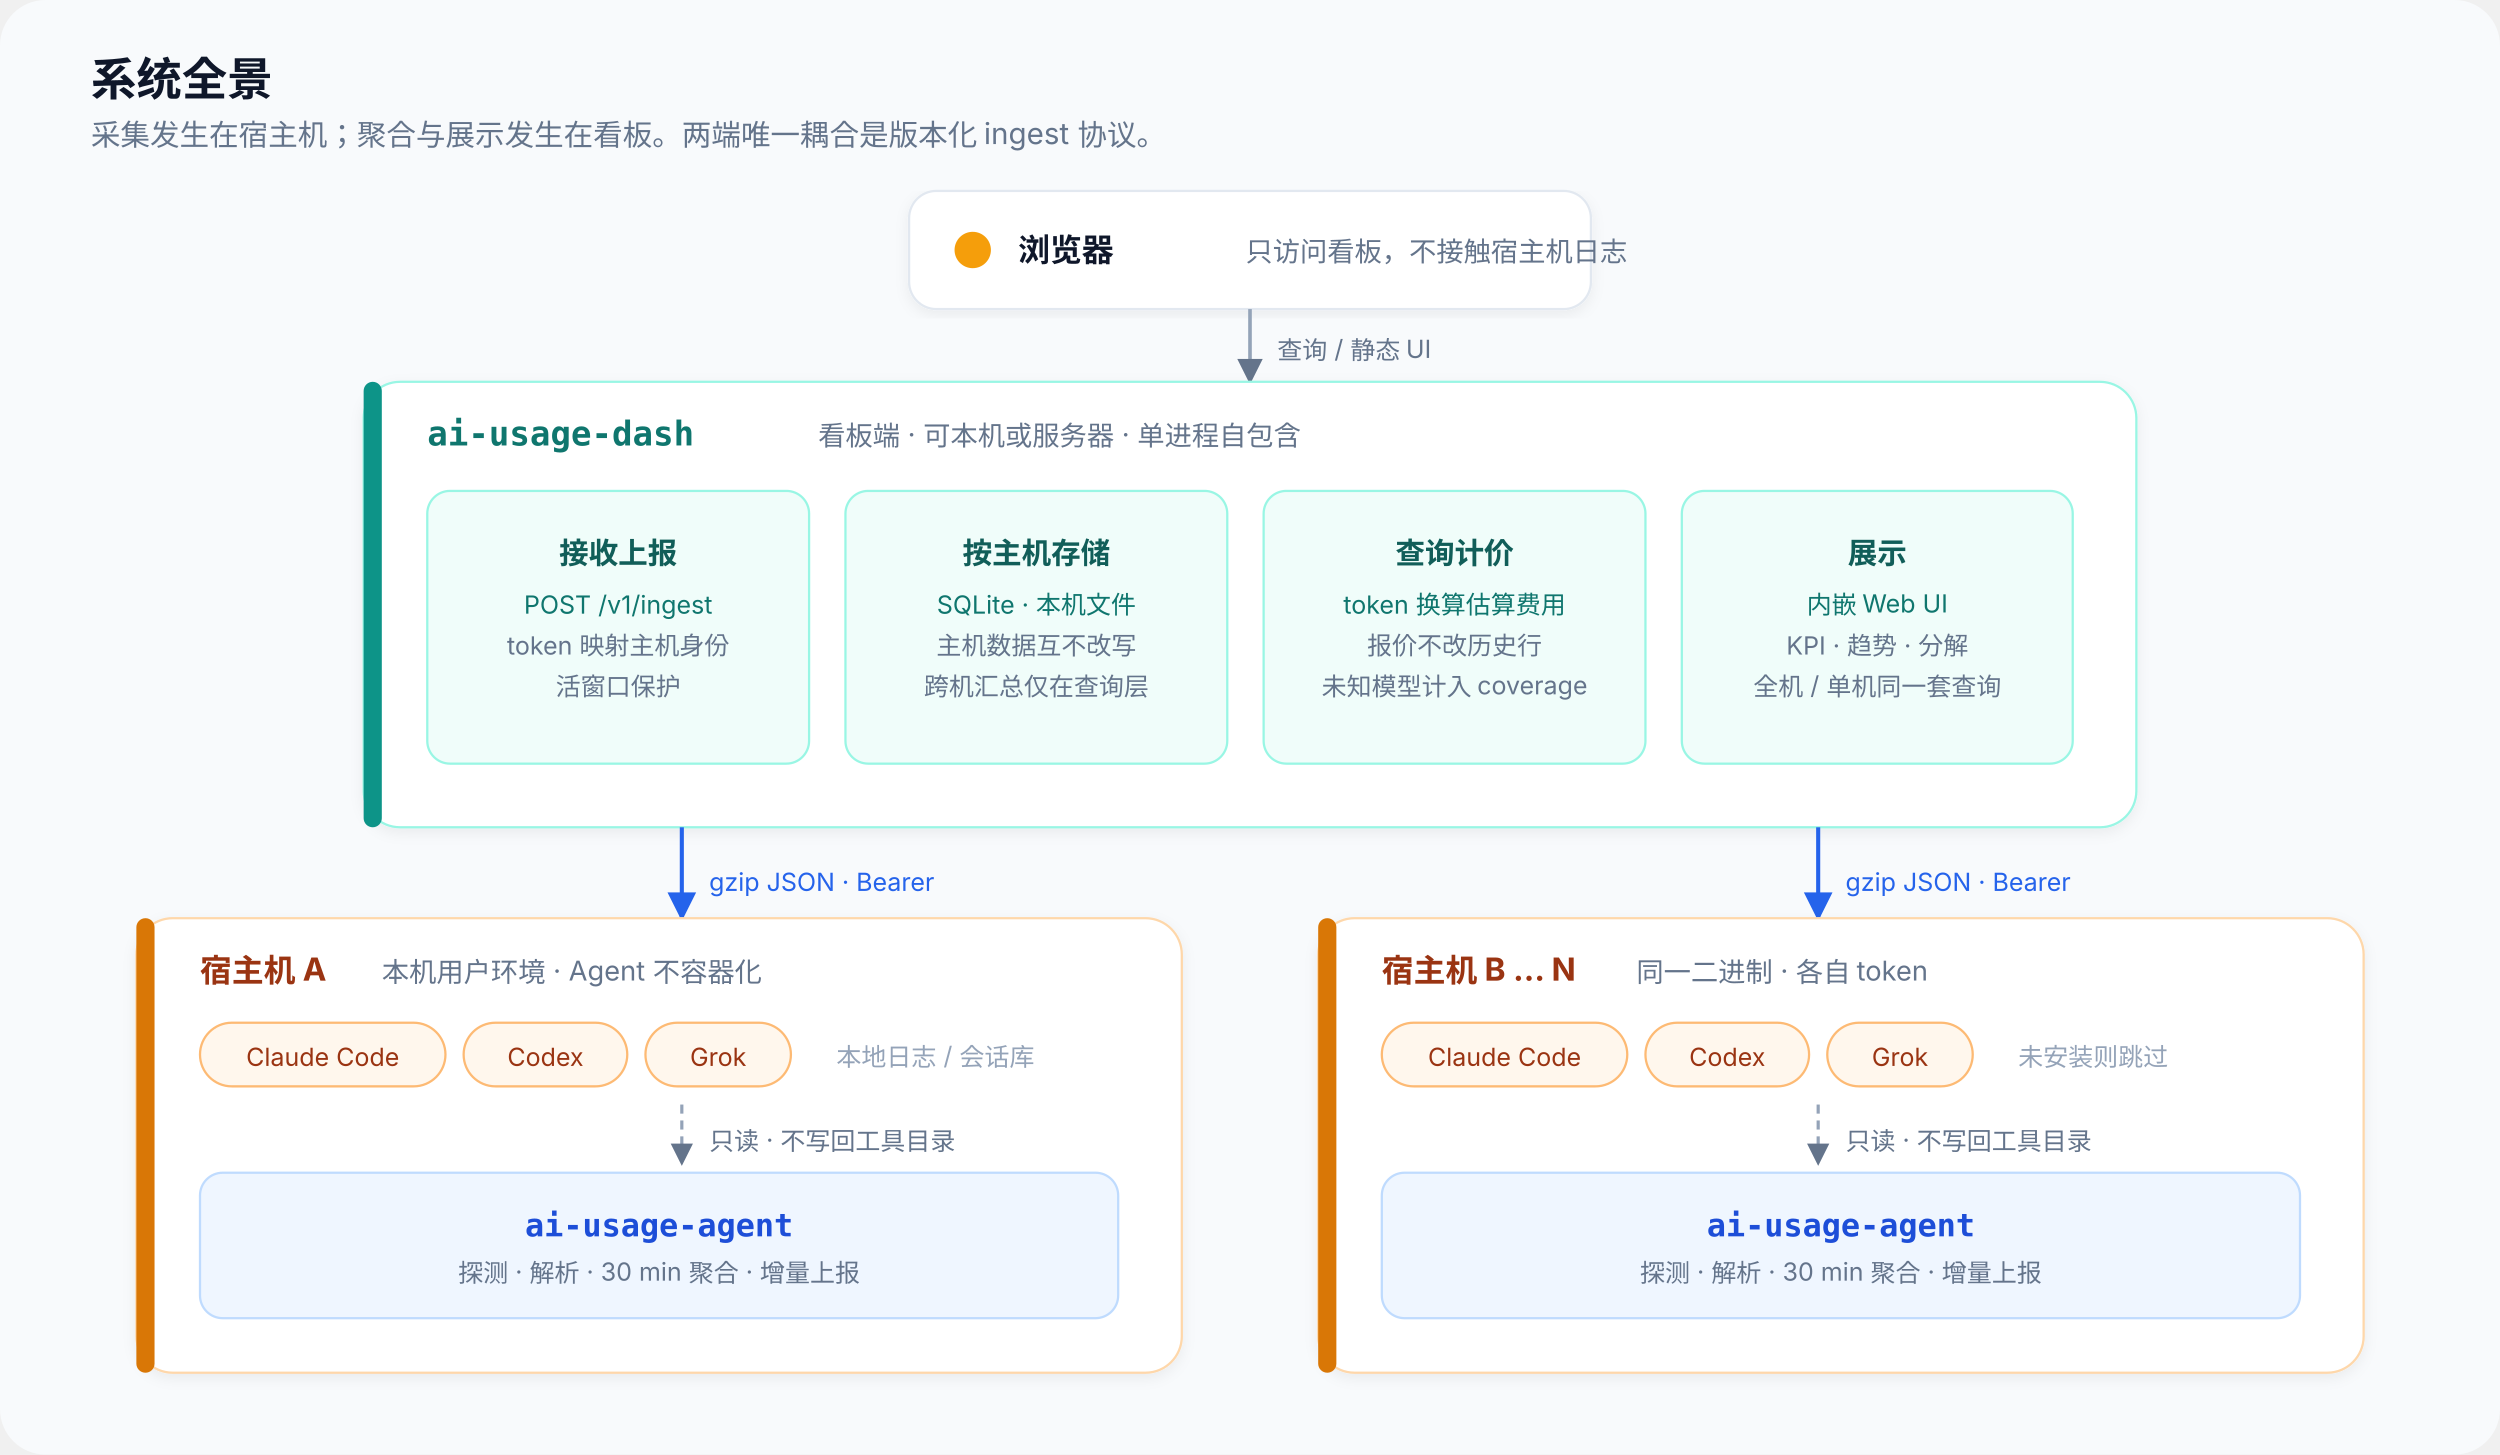
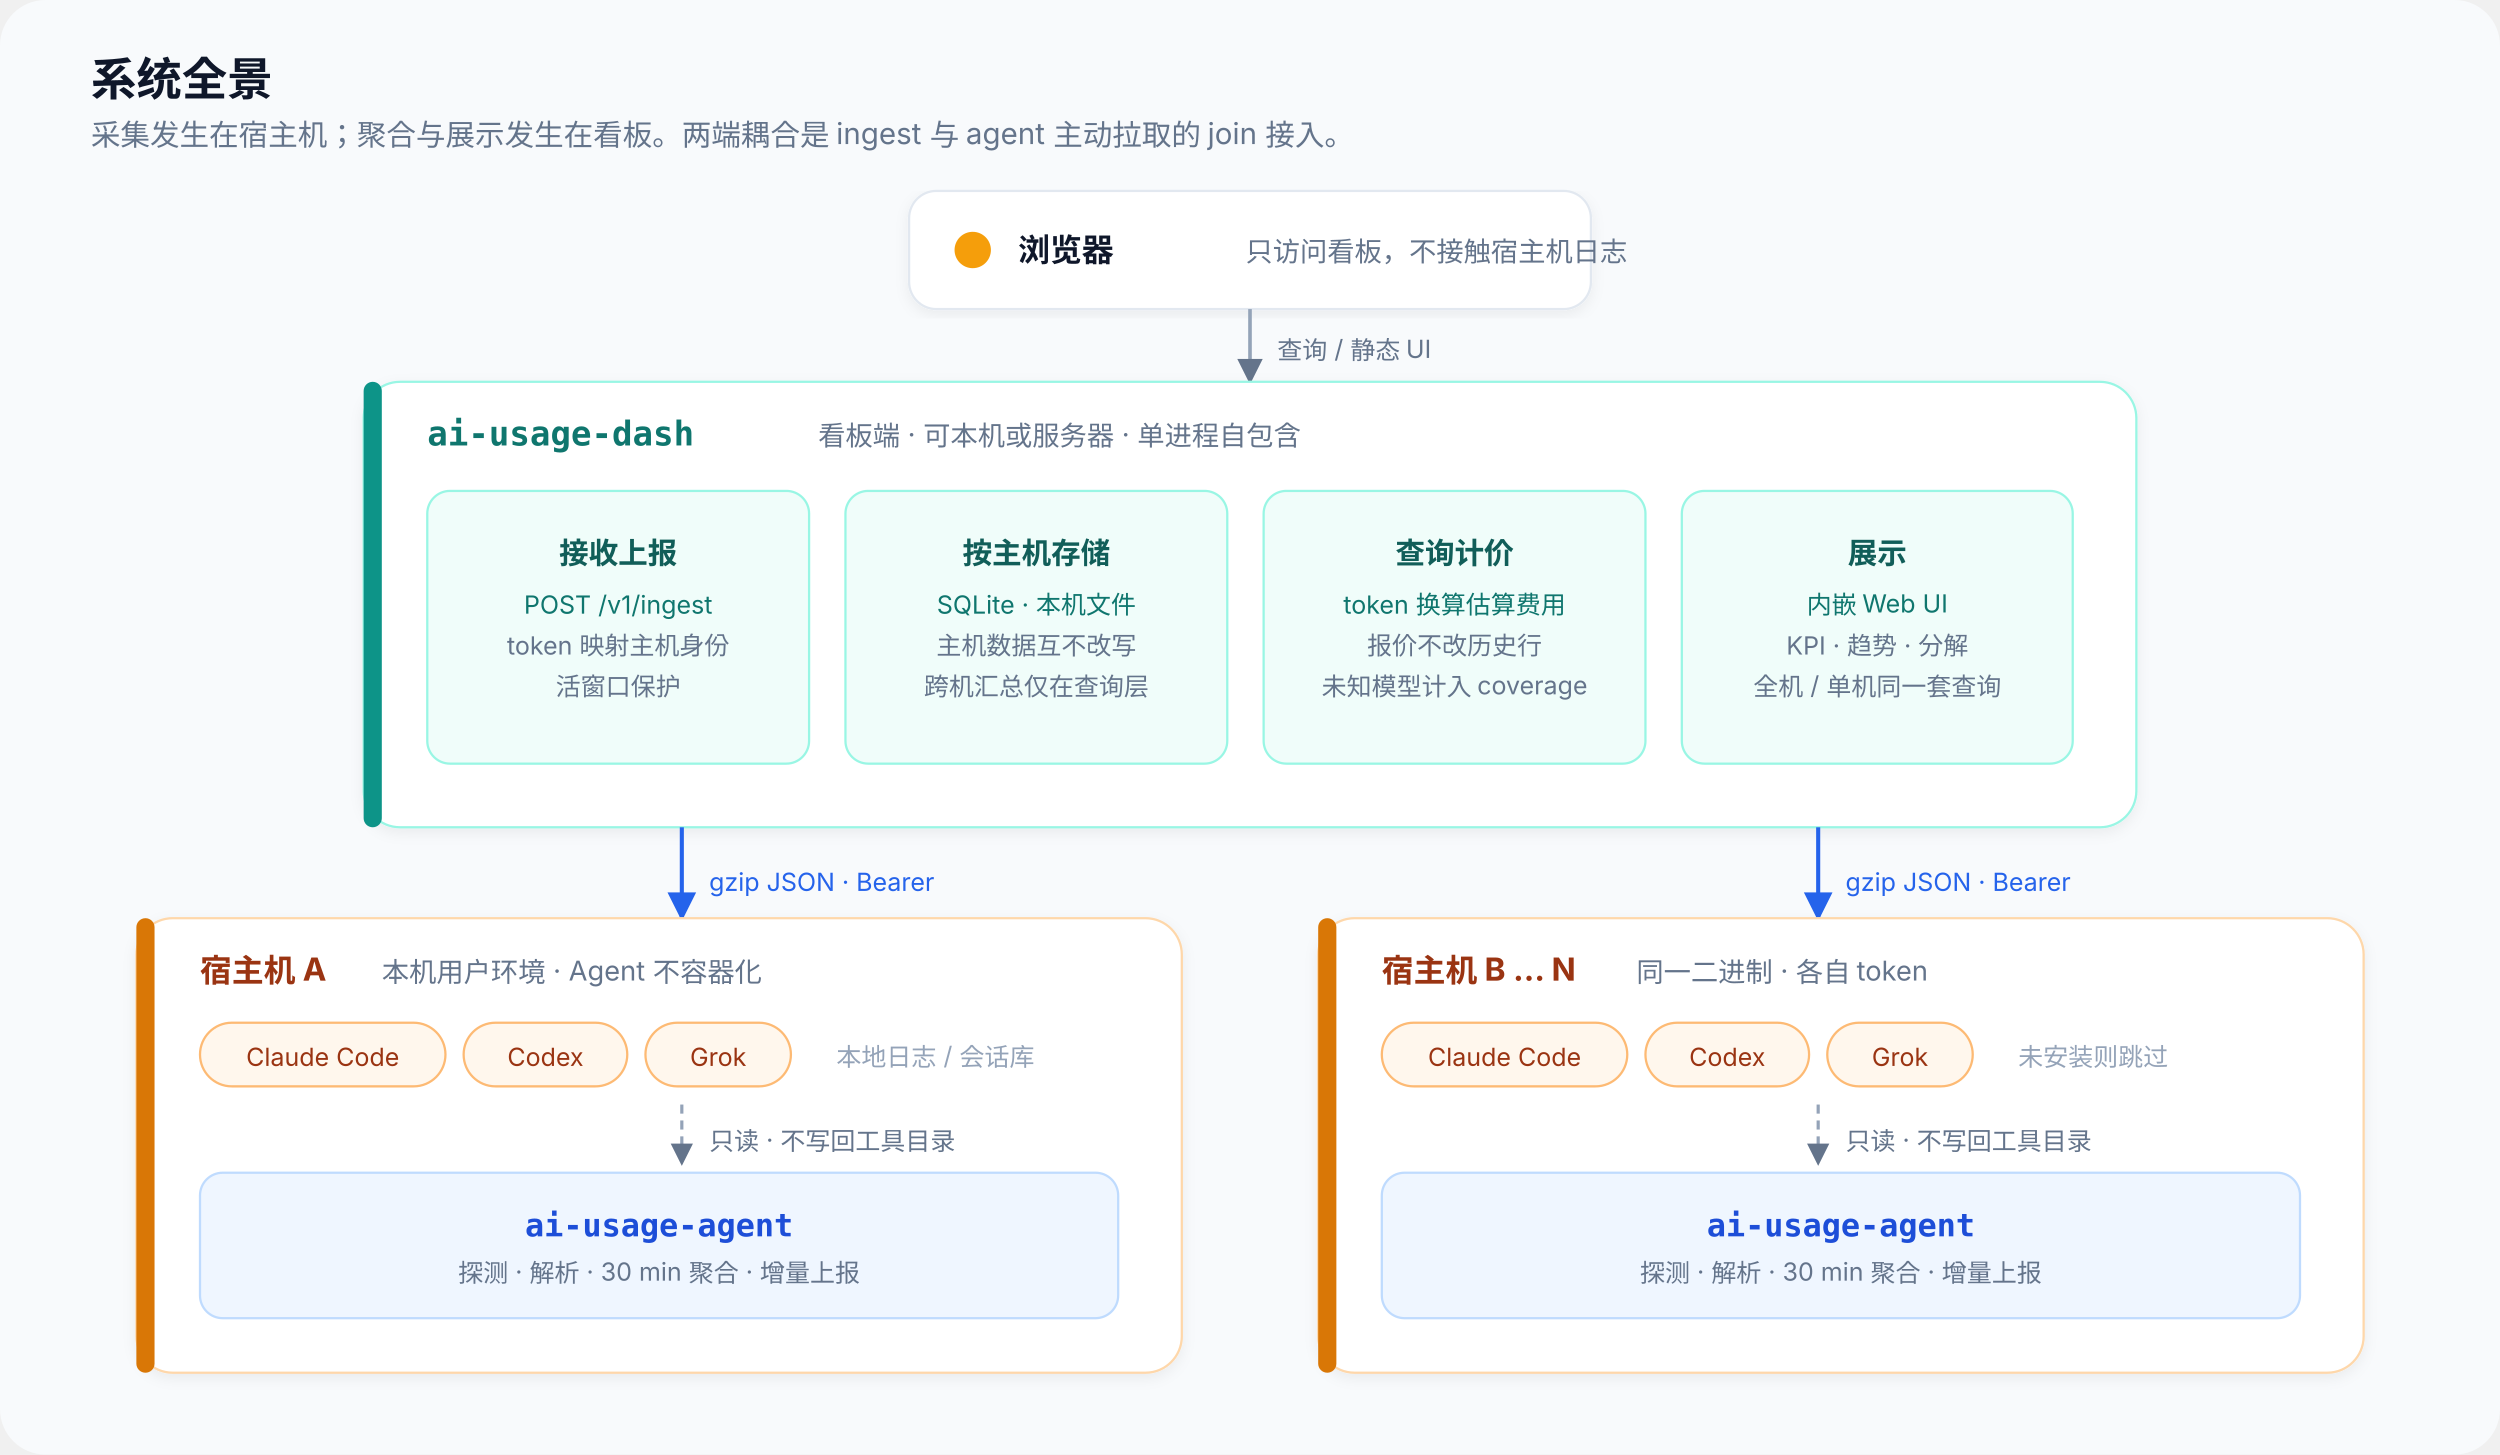
<svg xmlns="http://www.w3.org/2000/svg" viewBox="0 0 1100 640" role="img" aria-labelledby="title desc">
  <defs>
    <marker id="arr" viewBox="0 0 10 10" refX="9" refY="5" markerWidth="7" markerHeight="7" orient="auto-start-reverse">
      <path d="M0 0 L10 5 L0 10 z" fill="#64748b" />
    </marker>
    <marker id="arr-blue" viewBox="0 0 10 10" refX="9" refY="5" markerWidth="7" markerHeight="7" orient="auto-start-reverse">
      <path d="M0 0 L10 5 L0 10 z" fill="#2563eb" />
    </marker>
    <filter id="shadow" x="-4%" y="-4%" width="108%" height="112%">
      <feDropShadow dx="0" dy="2" stdDeviation="3" flood-color="#0f172a" flood-opacity="0.06" />
    </filter>
  </defs>
  <rect width="1100" height="640" rx="20" fill="#f8fafc" />
  <text x="40" y="42" font-family="system-ui,-apple-system,'Segoe UI','PingFang SC','Noto Sans SC',sans-serif" font-size="20" font-weight="700" fill="#0f172a">系统全景</text>
-   <text x="40" y="64" font-family="system-ui,-apple-system,'Segoe UI','PingFang SC','Noto Sans SC',sans-serif" font-size="13" fill="#64748b">采集发生在宿主机；聚合与展示发生在看板。两端唯一耦合是版本化 ingest 协议。</text>
+   <text x="40" y="64" font-family="system-ui,-apple-system,'Segoe UI','PingFang SC','Noto Sans SC',sans-serif" font-size="13" fill="#64748b">采集发生在宿主机；聚合与展示发生在看板。两端耦合是 ingest 与 agent 主动拉取的 join 接入。</text>
  <g filter="url(#shadow)">
    <rect x="400" y="84" width="300" height="52" rx="12" fill="#fff" stroke="#e2e8f0" />
  </g>
  <circle cx="428" cy="110" r="8" fill="#f59e0b" />
  <text x="448" y="115" font-family="system-ui,-apple-system,'Segoe UI','PingFang SC','Noto Sans SC',sans-serif" font-size="14" font-weight="600" fill="#0f172a">浏览器</text>
  <text x="548" y="115" font-family="system-ui,-apple-system,'Segoe UI','PingFang SC','Noto Sans SC',sans-serif" font-size="12" fill="#64748b">只访问看板，不接触宿主机日志</text>
  <line x1="550" y1="136" x2="550" y2="168" stroke="#94a3b8" stroke-width="1.6" marker-end="url(#arr)" />
  <text x="562" y="158" font-family="system-ui,-apple-system,'Segoe UI','PingFang SC','Noto Sans SC',sans-serif" font-size="11" fill="#64748b">查询 / 静态 UI</text>
  <g filter="url(#shadow)">
    <rect x="160" y="168" width="780" height="196" rx="16" fill="#fff" stroke="#99f6e4" />
  </g>
  <rect x="160" y="168" width="8" height="196" rx="4" fill="#0d9488" />
  <text x="188" y="196" font-family="ui-monospace,SFMono-Regular,Menlo,monospace" font-size="15" font-weight="700" fill="#0f766e">ai-usage-dash</text>
  <text x="360" y="196" font-family="system-ui,-apple-system,'Segoe UI','PingFang SC','Noto Sans SC',sans-serif" font-size="12" fill="#64748b">看板端 · 可本机或服务器 · 单进程自包含</text>
  <g>
    <rect x="188" y="216" width="168" height="120" rx="10" fill="#f0fdfa" stroke="#99f6e4" />
    <text x="272" y="248" text-anchor="middle" font-family="system-ui,-apple-system,'Segoe UI','PingFang SC','Noto Sans SC',sans-serif" font-size="13" font-weight="700" fill="#115e59">接收上报</text>
    <text x="272" y="270" text-anchor="middle" font-family="system-ui,-apple-system,'Segoe UI','PingFang SC','Noto Sans SC',sans-serif" font-size="11" fill="#0f766e">POST /v1/ingest</text>
    <text x="272" y="288" text-anchor="middle" font-family="system-ui,-apple-system,'Segoe UI','PingFang SC','Noto Sans SC',sans-serif" font-size="11" fill="#64748b">token 映射主机身份</text>
    <text x="272" y="306" text-anchor="middle" font-family="system-ui,-apple-system,'Segoe UI','PingFang SC','Noto Sans SC',sans-serif" font-size="11" fill="#64748b">活窗口保护</text>
  </g>
  <g>
    <rect x="372" y="216" width="168" height="120" rx="10" fill="#f0fdfa" stroke="#99f6e4" />
    <text x="456" y="248" text-anchor="middle" font-family="system-ui,-apple-system,'Segoe UI','PingFang SC','Noto Sans SC',sans-serif" font-size="13" font-weight="700" fill="#115e59">按主机存储</text>
    <text x="456" y="270" text-anchor="middle" font-family="system-ui,-apple-system,'Segoe UI','PingFang SC','Noto Sans SC',sans-serif" font-size="11" fill="#0f766e">SQLite · 本机文件</text>
    <text x="456" y="288" text-anchor="middle" font-family="system-ui,-apple-system,'Segoe UI','PingFang SC','Noto Sans SC',sans-serif" font-size="11" fill="#64748b">主机数据互不改写</text>
    <text x="456" y="306" text-anchor="middle" font-family="system-ui,-apple-system,'Segoe UI','PingFang SC','Noto Sans SC',sans-serif" font-size="11" fill="#64748b">跨机汇总仅在查询层</text>
  </g>
  <g>
    <rect x="556" y="216" width="168" height="120" rx="10" fill="#f0fdfa" stroke="#99f6e4" />
    <text x="640" y="248" text-anchor="middle" font-family="system-ui,-apple-system,'Segoe UI','PingFang SC','Noto Sans SC',sans-serif" font-size="13" font-weight="700" fill="#115e59">查询计价</text>
    <text x="640" y="270" text-anchor="middle" font-family="system-ui,-apple-system,'Segoe UI','PingFang SC','Noto Sans SC',sans-serif" font-size="11" fill="#0f766e">token 换算估算费用</text>
    <text x="640" y="288" text-anchor="middle" font-family="system-ui,-apple-system,'Segoe UI','PingFang SC','Noto Sans SC',sans-serif" font-size="11" fill="#64748b">报价不改历史行</text>
    <text x="640" y="306" text-anchor="middle" font-family="system-ui,-apple-system,'Segoe UI','PingFang SC','Noto Sans SC',sans-serif" font-size="11" fill="#64748b">未知模型计入 coverage</text>
  </g>
  <g>
    <rect x="740" y="216" width="172" height="120" rx="10" fill="#f0fdfa" stroke="#99f6e4" />
    <text x="826" y="248" text-anchor="middle" font-family="system-ui,-apple-system,'Segoe UI','PingFang SC','Noto Sans SC',sans-serif" font-size="13" font-weight="700" fill="#115e59">展示</text>
    <text x="826" y="270" text-anchor="middle" font-family="system-ui,-apple-system,'Segoe UI','PingFang SC','Noto Sans SC',sans-serif" font-size="11" fill="#0f766e">内嵌 Web UI</text>
    <text x="826" y="288" text-anchor="middle" font-family="system-ui,-apple-system,'Segoe UI','PingFang SC','Noto Sans SC',sans-serif" font-size="11" fill="#64748b">KPI · 趋势 · 分解</text>
    <text x="826" y="306" text-anchor="middle" font-family="system-ui,-apple-system,'Segoe UI','PingFang SC','Noto Sans SC',sans-serif" font-size="11" fill="#64748b">全机 / 单机同一套查询</text>
  </g>
  <line x1="300" y1="364" x2="300" y2="404" stroke="#2563eb" stroke-width="1.8" marker-end="url(#arr-blue)" />
  <line x1="800" y1="364" x2="800" y2="404" stroke="#2563eb" stroke-width="1.8" marker-end="url(#arr-blue)" />
  <text x="312" y="392" font-family="system-ui,-apple-system,'Segoe UI','PingFang SC','Noto Sans SC',sans-serif" font-size="11" fill="#2563eb">gzip JSON · Bearer</text>
  <text x="812" y="392" font-family="system-ui,-apple-system,'Segoe UI','PingFang SC','Noto Sans SC',sans-serif" font-size="11" fill="#2563eb">gzip JSON · Bearer</text>
  <g filter="url(#shadow)">
    <rect x="60" y="404" width="460" height="200" rx="16" fill="#fff" stroke="#fed7aa" />
  </g>
  <rect x="60" y="404" width="8" height="200" rx="4" fill="#d97706" />
  <text x="88" y="432" font-family="system-ui,-apple-system,'Segoe UI','PingFang SC','Noto Sans SC',sans-serif" font-size="14" font-weight="700" fill="#9a3412">宿主机 A</text>
  <text x="168" y="432" font-family="system-ui,-apple-system,'Segoe UI','PingFang SC','Noto Sans SC',sans-serif" font-size="12" fill="#64748b">本机用户环境 · Agent 不容器化</text>
  <rect x="88" y="450" width="108" height="28" rx="14" fill="#fff7ed" stroke="#fdba74" />
  <text x="142" y="469" text-anchor="middle" font-family="system-ui,-apple-system,'Segoe UI','PingFang SC','Noto Sans SC',sans-serif" font-size="11" fill="#9a3412">Claude Code</text>
  <rect x="204" y="450" width="72" height="28" rx="14" fill="#fff7ed" stroke="#fdba74" />
  <text x="240" y="469" text-anchor="middle" font-family="system-ui,-apple-system,'Segoe UI','PingFang SC','Noto Sans SC',sans-serif" font-size="11" fill="#9a3412">Codex</text>
  <rect x="284" y="450" width="64" height="28" rx="14" fill="#fff7ed" stroke="#fdba74" />
  <text x="316" y="469" text-anchor="middle" font-family="system-ui,-apple-system,'Segoe UI','PingFang SC','Noto Sans SC',sans-serif" font-size="11" fill="#9a3412">Grok</text>
  <text x="368" y="469" font-family="system-ui,-apple-system,'Segoe UI','PingFang SC','Noto Sans SC',sans-serif" font-size="11" fill="#94a3b8">本地日志 / 会话库</text>
  <line x1="300" y1="486" x2="300" y2="512" stroke="#94a3b8" stroke-width="1.4" stroke-dasharray="4 3" marker-end="url(#arr)" />
  <text x="312" y="506" font-family="system-ui,-apple-system,'Segoe UI','PingFang SC','Noto Sans SC',sans-serif" font-size="11" fill="#64748b">只读 · 不写回工具目录</text>
  <rect x="88" y="516" width="404" height="64" rx="10" fill="#eff6ff" stroke="#bfdbfe" />
  <text x="290" y="544" text-anchor="middle" font-family="ui-monospace,SFMono-Regular,Menlo,monospace" font-size="14" font-weight="700" fill="#1d4ed8">ai-usage-agent</text>
  <text x="290" y="564" text-anchor="middle" font-family="system-ui,-apple-system,'Segoe UI','PingFang SC','Noto Sans SC',sans-serif" font-size="11" fill="#64748b">探测 · 解析 · 30 min 聚合 · 增量上报</text>
  <g filter="url(#shadow)">
    <rect x="580" y="404" width="460" height="200" rx="16" fill="#fff" stroke="#fed7aa" />
  </g>
  <rect x="580" y="404" width="8" height="200" rx="4" fill="#d97706" />
  <text x="608" y="432" font-family="system-ui,-apple-system,'Segoe UI','PingFang SC','Noto Sans SC',sans-serif" font-size="14" font-weight="700" fill="#9a3412">宿主机 B … N</text>
  <text x="720" y="432" font-family="system-ui,-apple-system,'Segoe UI','PingFang SC','Noto Sans SC',sans-serif" font-size="12" fill="#64748b">同一二进制 · 各自 token</text>
  <rect x="608" y="450" width="108" height="28" rx="14" fill="#fff7ed" stroke="#fdba74" />
  <text x="662" y="469" text-anchor="middle" font-family="system-ui,-apple-system,'Segoe UI','PingFang SC','Noto Sans SC',sans-serif" font-size="11" fill="#9a3412">Claude Code</text>
  <rect x="724" y="450" width="72" height="28" rx="14" fill="#fff7ed" stroke="#fdba74" />
  <text x="760" y="469" text-anchor="middle" font-family="system-ui,-apple-system,'Segoe UI','PingFang SC','Noto Sans SC',sans-serif" font-size="11" fill="#9a3412">Codex</text>
  <rect x="804" y="450" width="64" height="28" rx="14" fill="#fff7ed" stroke="#fdba74" />
  <text x="836" y="469" text-anchor="middle" font-family="system-ui,-apple-system,'Segoe UI','PingFang SC','Noto Sans SC',sans-serif" font-size="11" fill="#9a3412">Grok</text>
  <text x="888" y="469" font-family="system-ui,-apple-system,'Segoe UI','PingFang SC','Noto Sans SC',sans-serif" font-size="11" fill="#94a3b8">未安装则跳过</text>
  <line x1="800" y1="486" x2="800" y2="512" stroke="#94a3b8" stroke-width="1.4" stroke-dasharray="4 3" marker-end="url(#arr)" />
  <text x="812" y="506" font-family="system-ui,-apple-system,'Segoe UI','PingFang SC','Noto Sans SC',sans-serif" font-size="11" fill="#64748b">只读 · 不写回工具目录</text>
  <rect x="608" y="516" width="404" height="64" rx="10" fill="#eff6ff" stroke="#bfdbfe" />
  <text x="810" y="544" text-anchor="middle" font-family="ui-monospace,SFMono-Regular,Menlo,monospace" font-size="14" font-weight="700" fill="#1d4ed8">ai-usage-agent</text>
  <text x="810" y="564" text-anchor="middle" font-family="system-ui,-apple-system,'Segoe UI','PingFang SC','Noto Sans SC',sans-serif" font-size="11" fill="#64748b">探测 · 解析 · 30 min 聚合 · 增量上报</text>
</svg>
